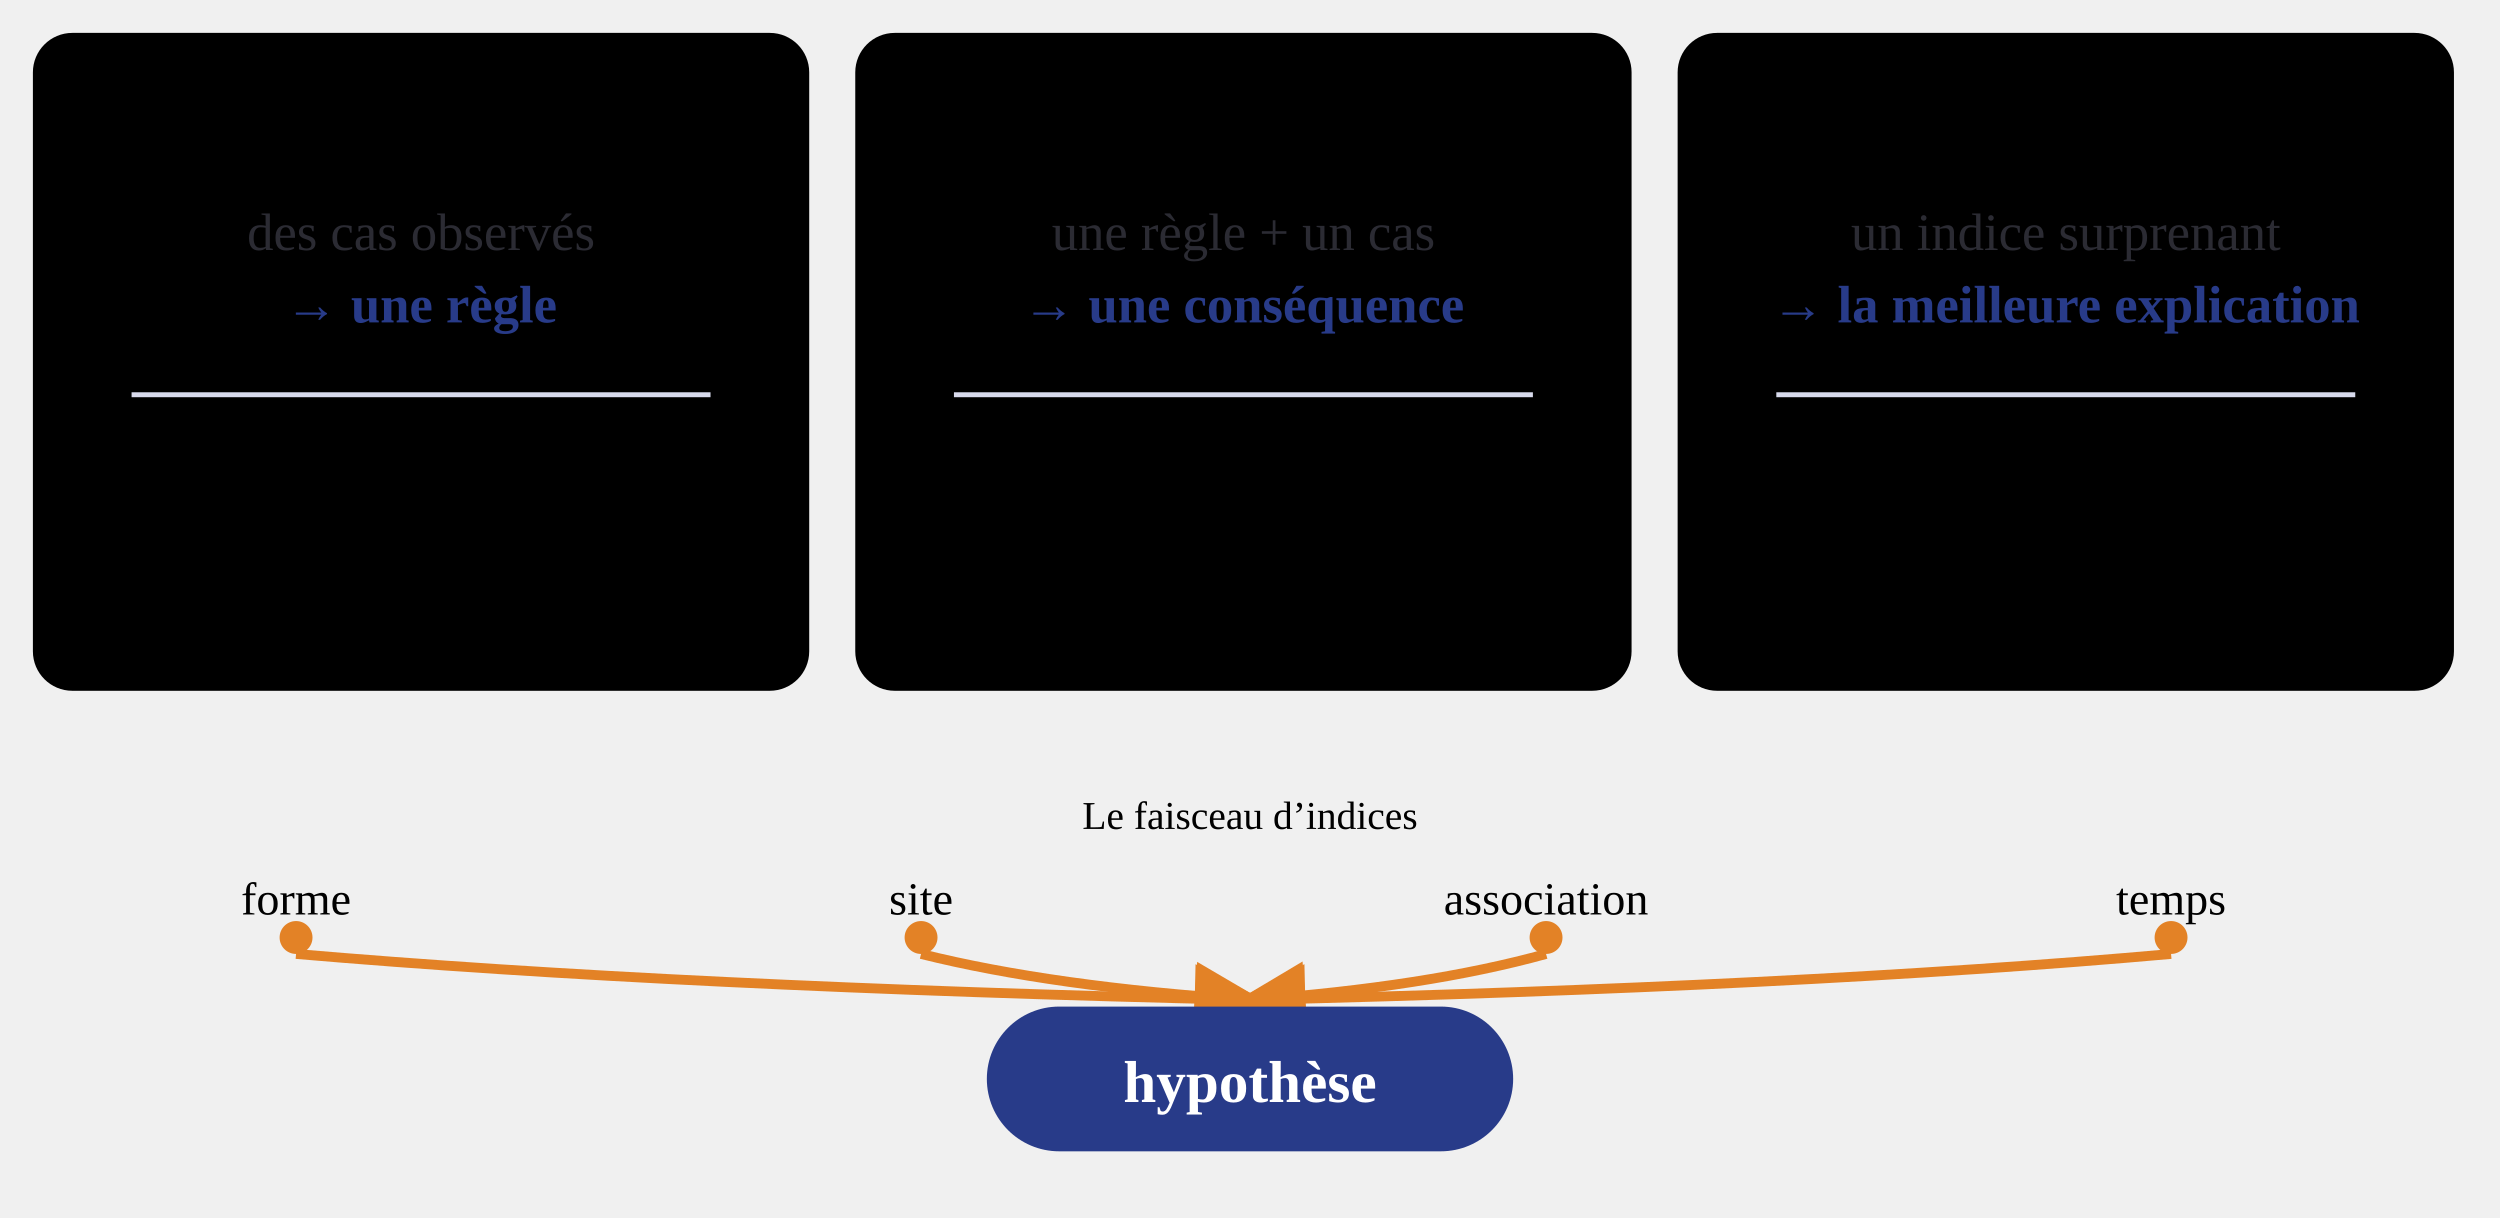
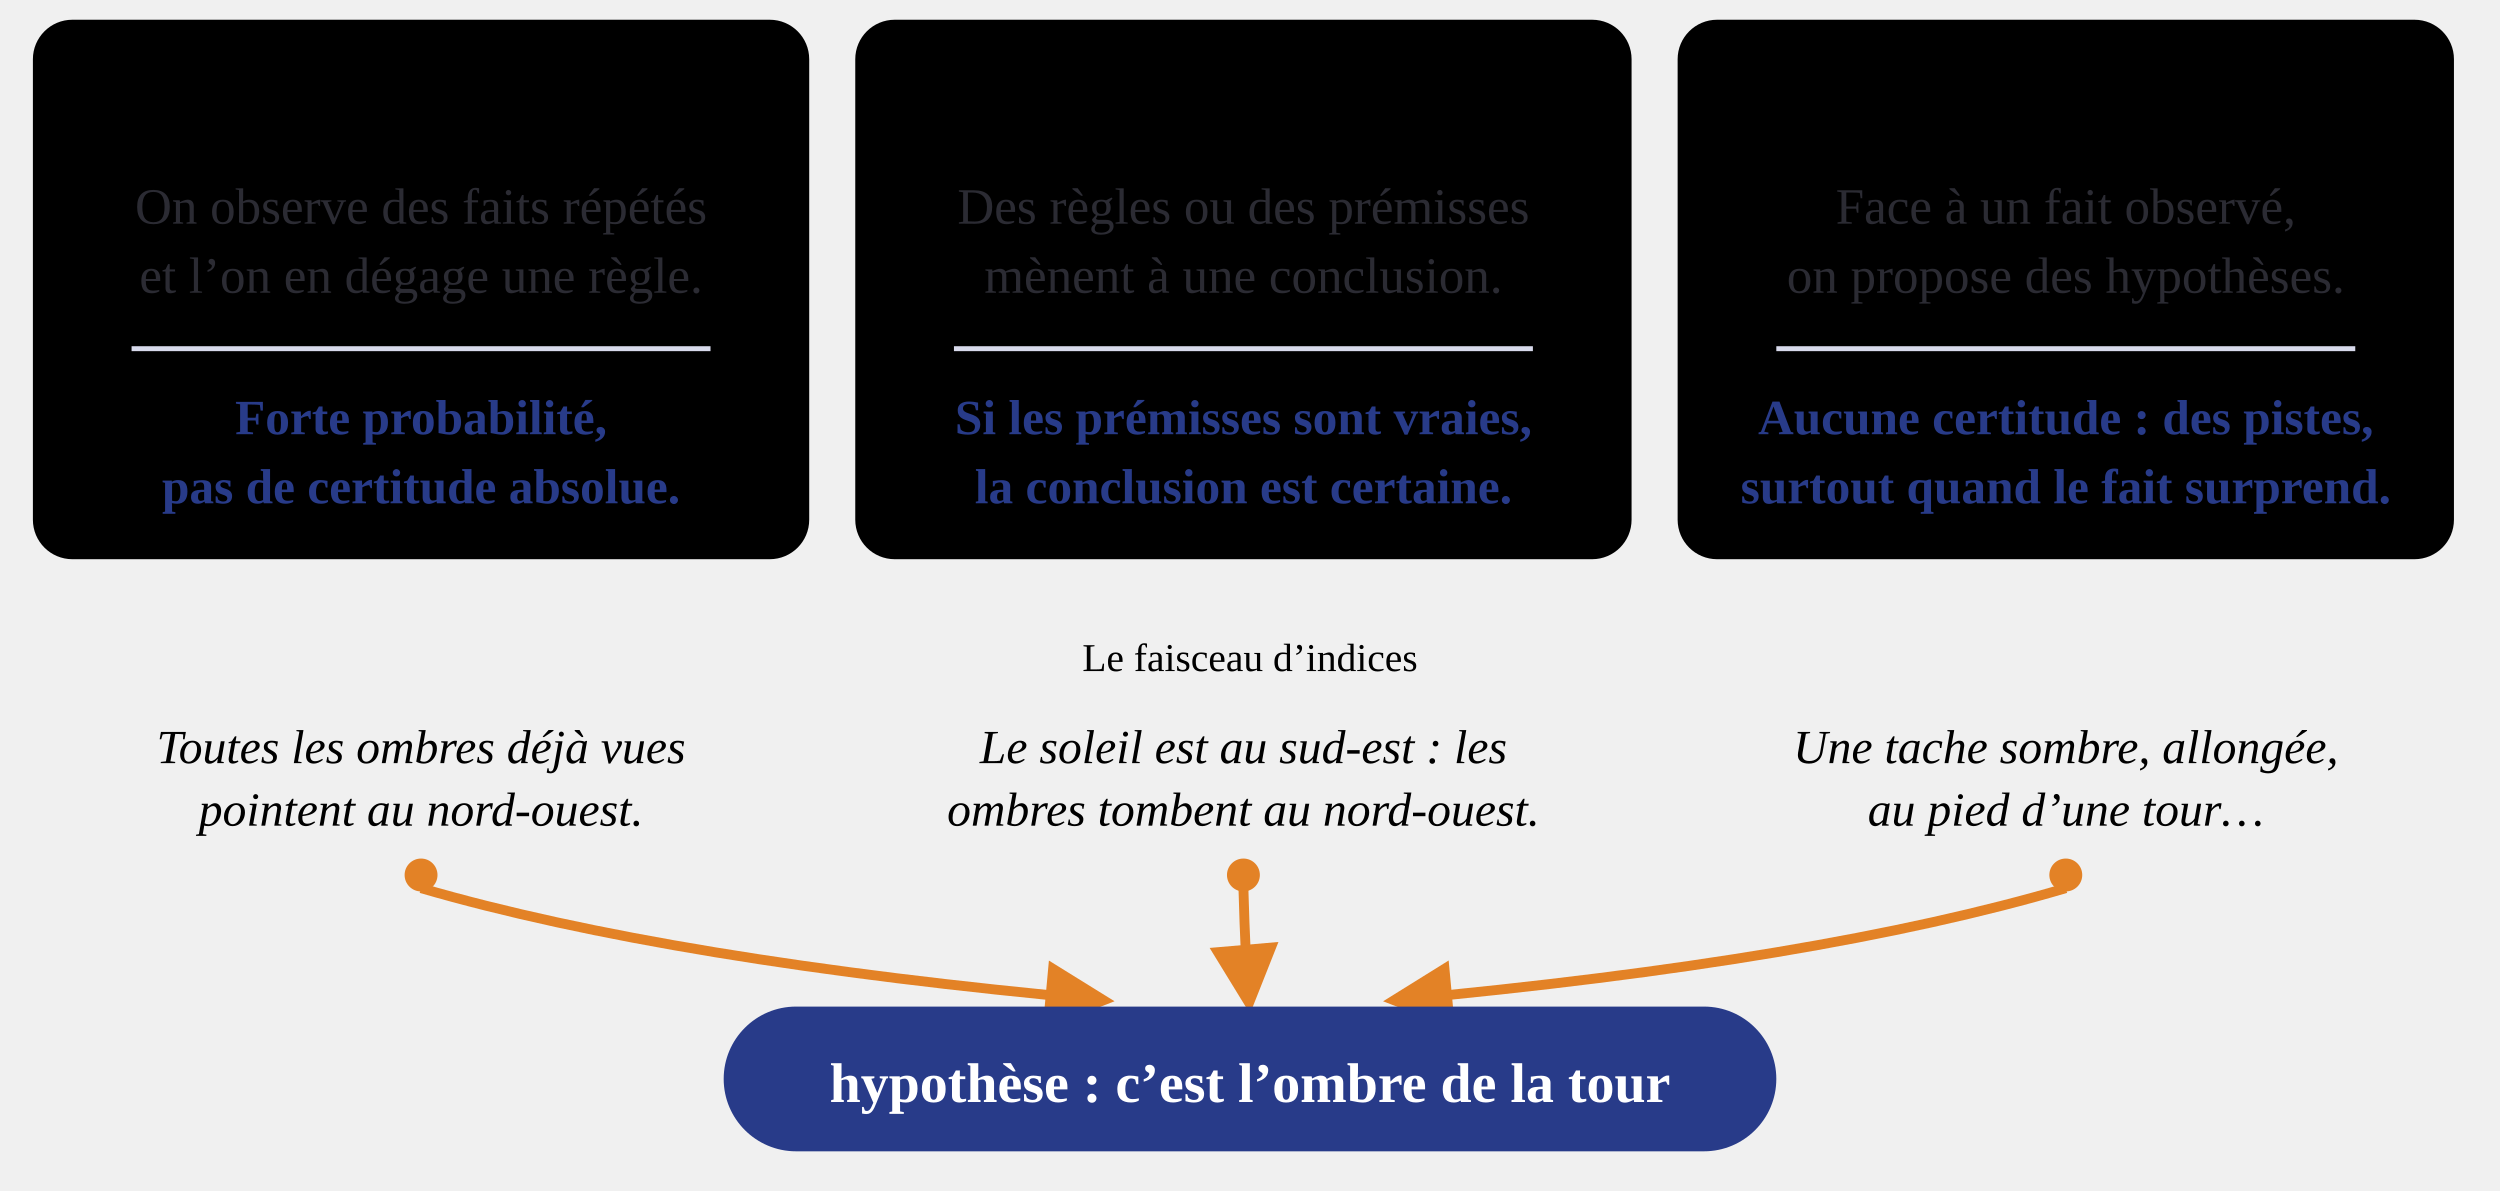
- <svg xmlns="http://www.w3.org/2000/svg" viewBox="0 0 760 370" role="img" aria-label="Induction, déduction, abduction">
+ <svg xmlns="http://www.w3.org/2000/svg" viewBox="0 0 760 362" role="img" aria-label="Induction, déduction, abduction">
  <defs>
-     <marker id="fleche" viewBox="0 0 10 10" refX="8" refY="5" markerWidth="7" markerHeight="7" orient="auto">
+     <marker id="fleche-raison" viewBox="0 0 10 10" refX="8" refY="5" markerWidth="7" markerHeight="7" orient="auto">
      <path d="M0 0 L10 5 L0 10 z" fill="#E38226" />
    </marker>
  </defs>
-   <rect x="10" y="10" width="236" height="200" rx="12" class="s-fond" />
-   <text class="s-titre" x="128" y="44" text-anchor="middle" style="font-size:22px">Induction</text>
-   <text x="128" y="76" text-anchor="middle" style="font-size:16px;fill:#2B2B33">des cas observés</text>
-   <text x="128" y="98" text-anchor="middle" style="font-size:16px;fill:#283B89;font-weight:700">→ une règle</text>
-   <path d="M40 120 H216" stroke="#D8DAEC" stroke-width="1.5" />
-   <text class="s-petit" x="128" y="150" text-anchor="middle" style="font-size:14px;font-style:italic">Chaque dôme vu jusqu’ici</text>
-   <text class="s-petit" x="128" y="172" text-anchor="middle" style="font-size:14px;font-style:italic">abritait un réacteur.</text>
-   <rect x="260" y="10" width="236" height="200" rx="12" class="s-fond" />
-   <text class="s-titre" x="378" y="44" text-anchor="middle" style="font-size:22px">Déduction</text>
-   <text x="378" y="76" text-anchor="middle" style="font-size:16px;fill:#2B2B33">une règle + un cas</text>
-   <text x="378" y="98" text-anchor="middle" style="font-size:16px;fill:#283B89;font-weight:700">→ une conséquence</text>
-   <path d="M290 120 H466" stroke="#D8DAEC" stroke-width="1.5" />
-   <text class="s-petit" x="378" y="150" text-anchor="middle" style="font-size:14px;font-style:italic">Un réacteur rejette de la chaleur :</text>
-   <text class="s-petit" x="378" y="172" text-anchor="middle" style="font-size:14px;font-style:italic">il lui faut de l’eau froide.</text>
-   <rect x="510" y="10" width="236" height="200" rx="12" class="s-fond" />
-   <text class="s-titre" x="628" y="44" text-anchor="middle" style="font-size:22px">Abduction</text>
-   <text x="628" y="76" text-anchor="middle" style="font-size:16px;fill:#2B2B33">un indice surprenant</text>
-   <text x="628" y="98" text-anchor="middle" style="font-size:16px;fill:#283B89;font-weight:700">→ la meilleure explication</text>
-   <path d="M540 120 H716" stroke="#D8DAEC" stroke-width="1.5" />
-   <text class="s-petit" x="628" y="150" text-anchor="middle" style="font-size:14px;font-style:italic">Des remous en mer, loin du bord :</text>
-   <text class="s-petit" x="628" y="172" text-anchor="middle" style="font-size:14px;font-style:italic">sans doute un rejet d’eau.</text>
-   <text class="s-titre" x="380" y="252" text-anchor="middle">Le faisceau d’indices</text>
-   <path d="M90 290 Q 206.0 300 380 304" fill="none" stroke="#E38226" stroke-width="3" marker-end="url(#fleche)" />
-   <circle cx="90" cy="285" r="5" fill="#E38226" />
-   <text class="s-petit" x="90" y="278" text-anchor="middle" style="font-size:14px">forme</text>
-   <path d="M280 290 Q 320.0 300 380 304" fill="none" stroke="#E38226" stroke-width="3" marker-end="url(#fleche)" />
-   <circle cx="280" cy="285" r="5" fill="#E38226" />
-   <text class="s-petit" x="280" y="278" text-anchor="middle" style="font-size:14px">site</text>
-   <path d="M470 290 Q 434.0 300 380 304" fill="none" stroke="#E38226" stroke-width="3" marker-end="url(#fleche)" />
-   <circle cx="470" cy="285" r="5" fill="#E38226" />
-   <text class="s-petit" x="470" y="278" text-anchor="middle" style="font-size:14px">association</text>
-   <path d="M660 290 Q 548.0 300 380 304" fill="none" stroke="#E38226" stroke-width="3" marker-end="url(#fleche)" />
-   <circle cx="660" cy="285" r="5" fill="#E38226" />
-   <text class="s-petit" x="660" y="278" text-anchor="middle" style="font-size:14px">temps</text>
-   <rect x="300" y="306" width="160" height="44" rx="22" fill="#283B89" />
-   <text x="380" y="335" text-anchor="middle" style="font-size:18px;font-weight:700;fill:#FFFFFF">hypothèse</text>
+   <rect x="10" y="6" width="236" height="164" rx="12" class="s-fond" />
+   <text class="s-titre" x="128" y="38" text-anchor="middle" style="font-size:22px">Induction</text>
+   <text x="128" y="68" text-anchor="middle" style="font-size:15.5px;fill:#2B2B33">On observe des faits répétés</text>
+   <text x="128" y="89" text-anchor="middle" style="font-size:15.5px;fill:#2B2B33">et l’on en dégage une règle.</text>
+   <path d="M40 106 H216" stroke="#D8DAEC" stroke-width="1.5" />
+   <text x="128" y="132" text-anchor="middle" style="font-size:15px;fill:#283B89;font-weight:700">Forte probabilité,</text>
+   <text x="128" y="153" text-anchor="middle" style="font-size:15px;fill:#283B89;font-weight:700">pas de certitude absolue.</text>
+   <rect x="260" y="6" width="236" height="164" rx="12" class="s-fond" />
+   <text class="s-titre" x="378" y="38" text-anchor="middle" style="font-size:22px">Déduction</text>
+   <text x="378" y="68" text-anchor="middle" style="font-size:15.5px;fill:#2B2B33">Des règles ou des prémisses</text>
+   <text x="378" y="89" text-anchor="middle" style="font-size:15.5px;fill:#2B2B33">mènent à une conclusion.</text>
+   <path d="M290 106 H466" stroke="#D8DAEC" stroke-width="1.5" />
+   <text x="378" y="132" text-anchor="middle" style="font-size:15px;fill:#283B89;font-weight:700">Si les prémisses sont vraies,</text>
+   <text x="378" y="153" text-anchor="middle" style="font-size:15px;fill:#283B89;font-weight:700">la conclusion est certaine.</text>
+   <rect x="510" y="6" width="236" height="164" rx="12" class="s-fond" />
+   <text class="s-titre" x="628" y="38" text-anchor="middle" style="font-size:22px">Abduction</text>
+   <text x="628" y="68" text-anchor="middle" style="font-size:15.5px;fill:#2B2B33">Face à un fait observé,</text>
+   <text x="628" y="89" text-anchor="middle" style="font-size:15.5px;fill:#2B2B33">on propose des hypothèses.</text>
+   <path d="M540 106 H716" stroke="#D8DAEC" stroke-width="1.5" />
+   <text x="628" y="132" text-anchor="middle" style="font-size:15px;fill:#283B89;font-weight:700">Aucune certitude : des pistes,</text>
+   <text x="628" y="153" text-anchor="middle" style="font-size:15px;fill:#283B89;font-weight:700">surtout quand le fait surprend.</text>
+   <text class="s-titre" x="380" y="204" text-anchor="middle">Le faisceau d’indices</text>
+   <text class="s-petit" x="128" y="232" text-anchor="middle" style="font-size:14.5px;font-style:italic">Toutes les ombres déjà vues</text>
+   <text class="s-petit" x="128" y="251" text-anchor="middle" style="font-size:14.5px;font-style:italic">pointent au nord-ouest.</text>
+   <circle cx="128" cy="266" r="5" fill="#E38226" />
+   <path d="M128 270 Q 203.6 292 334.64 304" fill="none" stroke="#E38226" stroke-width="3" marker-end="url(#fleche-raison)" />
+   <text class="s-petit" x="378" y="232" text-anchor="middle" style="font-size:14.5px;font-style:italic">Le soleil est au sud-est : les</text>
+   <text class="s-petit" x="378" y="251" text-anchor="middle" style="font-size:14.5px;font-style:italic">ombres tombent au nord-ouest.</text>
+   <circle cx="378" cy="266" r="5" fill="#E38226" />
+   <path d="M378 270 Q 378.6 292 379.64 304" fill="none" stroke="#E38226" stroke-width="3" marker-end="url(#fleche-raison)" />
+   <text class="s-petit" x="628" y="232" text-anchor="middle" style="font-size:14.5px;font-style:italic">Une tache sombre, allongée,</text>
+   <text class="s-petit" x="628" y="251" text-anchor="middle" style="font-size:14.5px;font-style:italic">au pied d’une tour…</text>
+   <circle cx="628" cy="266" r="5" fill="#E38226" />
+   <path d="M628 270 Q 553.6 292 424.64 304" fill="none" stroke="#E38226" stroke-width="3" marker-end="url(#fleche-raison)" />
+   <rect x="220" y="306" width="320" height="44" rx="22" fill="#283B89" />
+   <text x="380" y="335" text-anchor="middle" style="font-size:17px;font-weight:700;fill:#FFFFFF">hypothèse : c’est l’ombre de la tour</text>
</svg>
